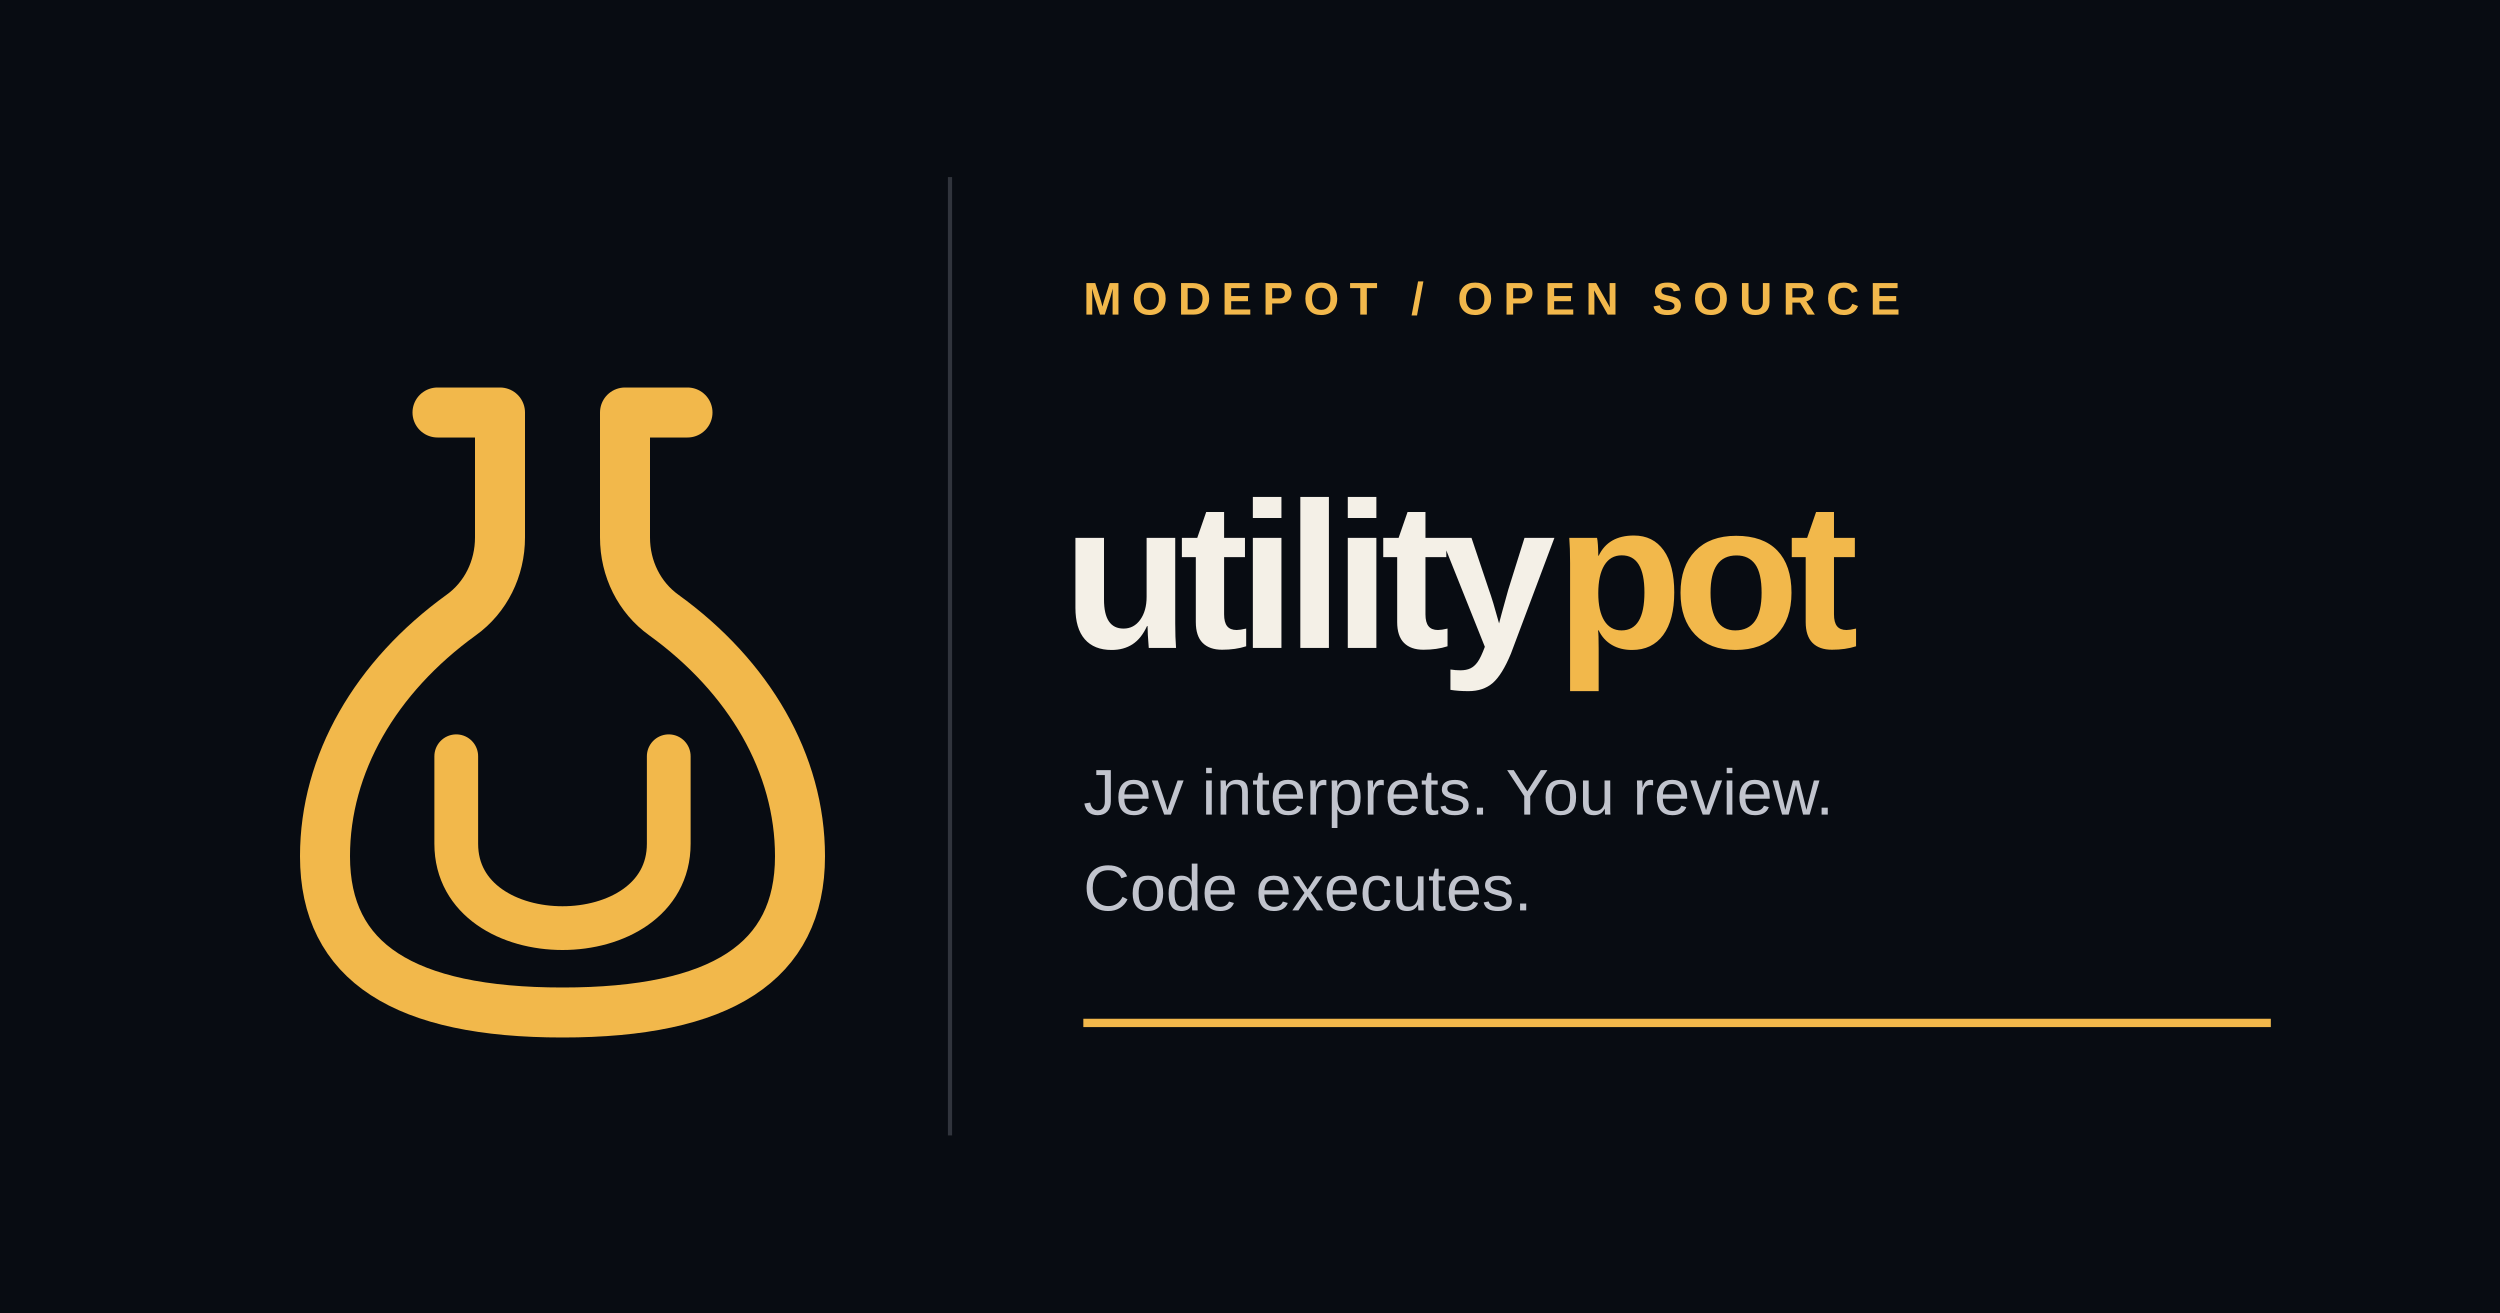
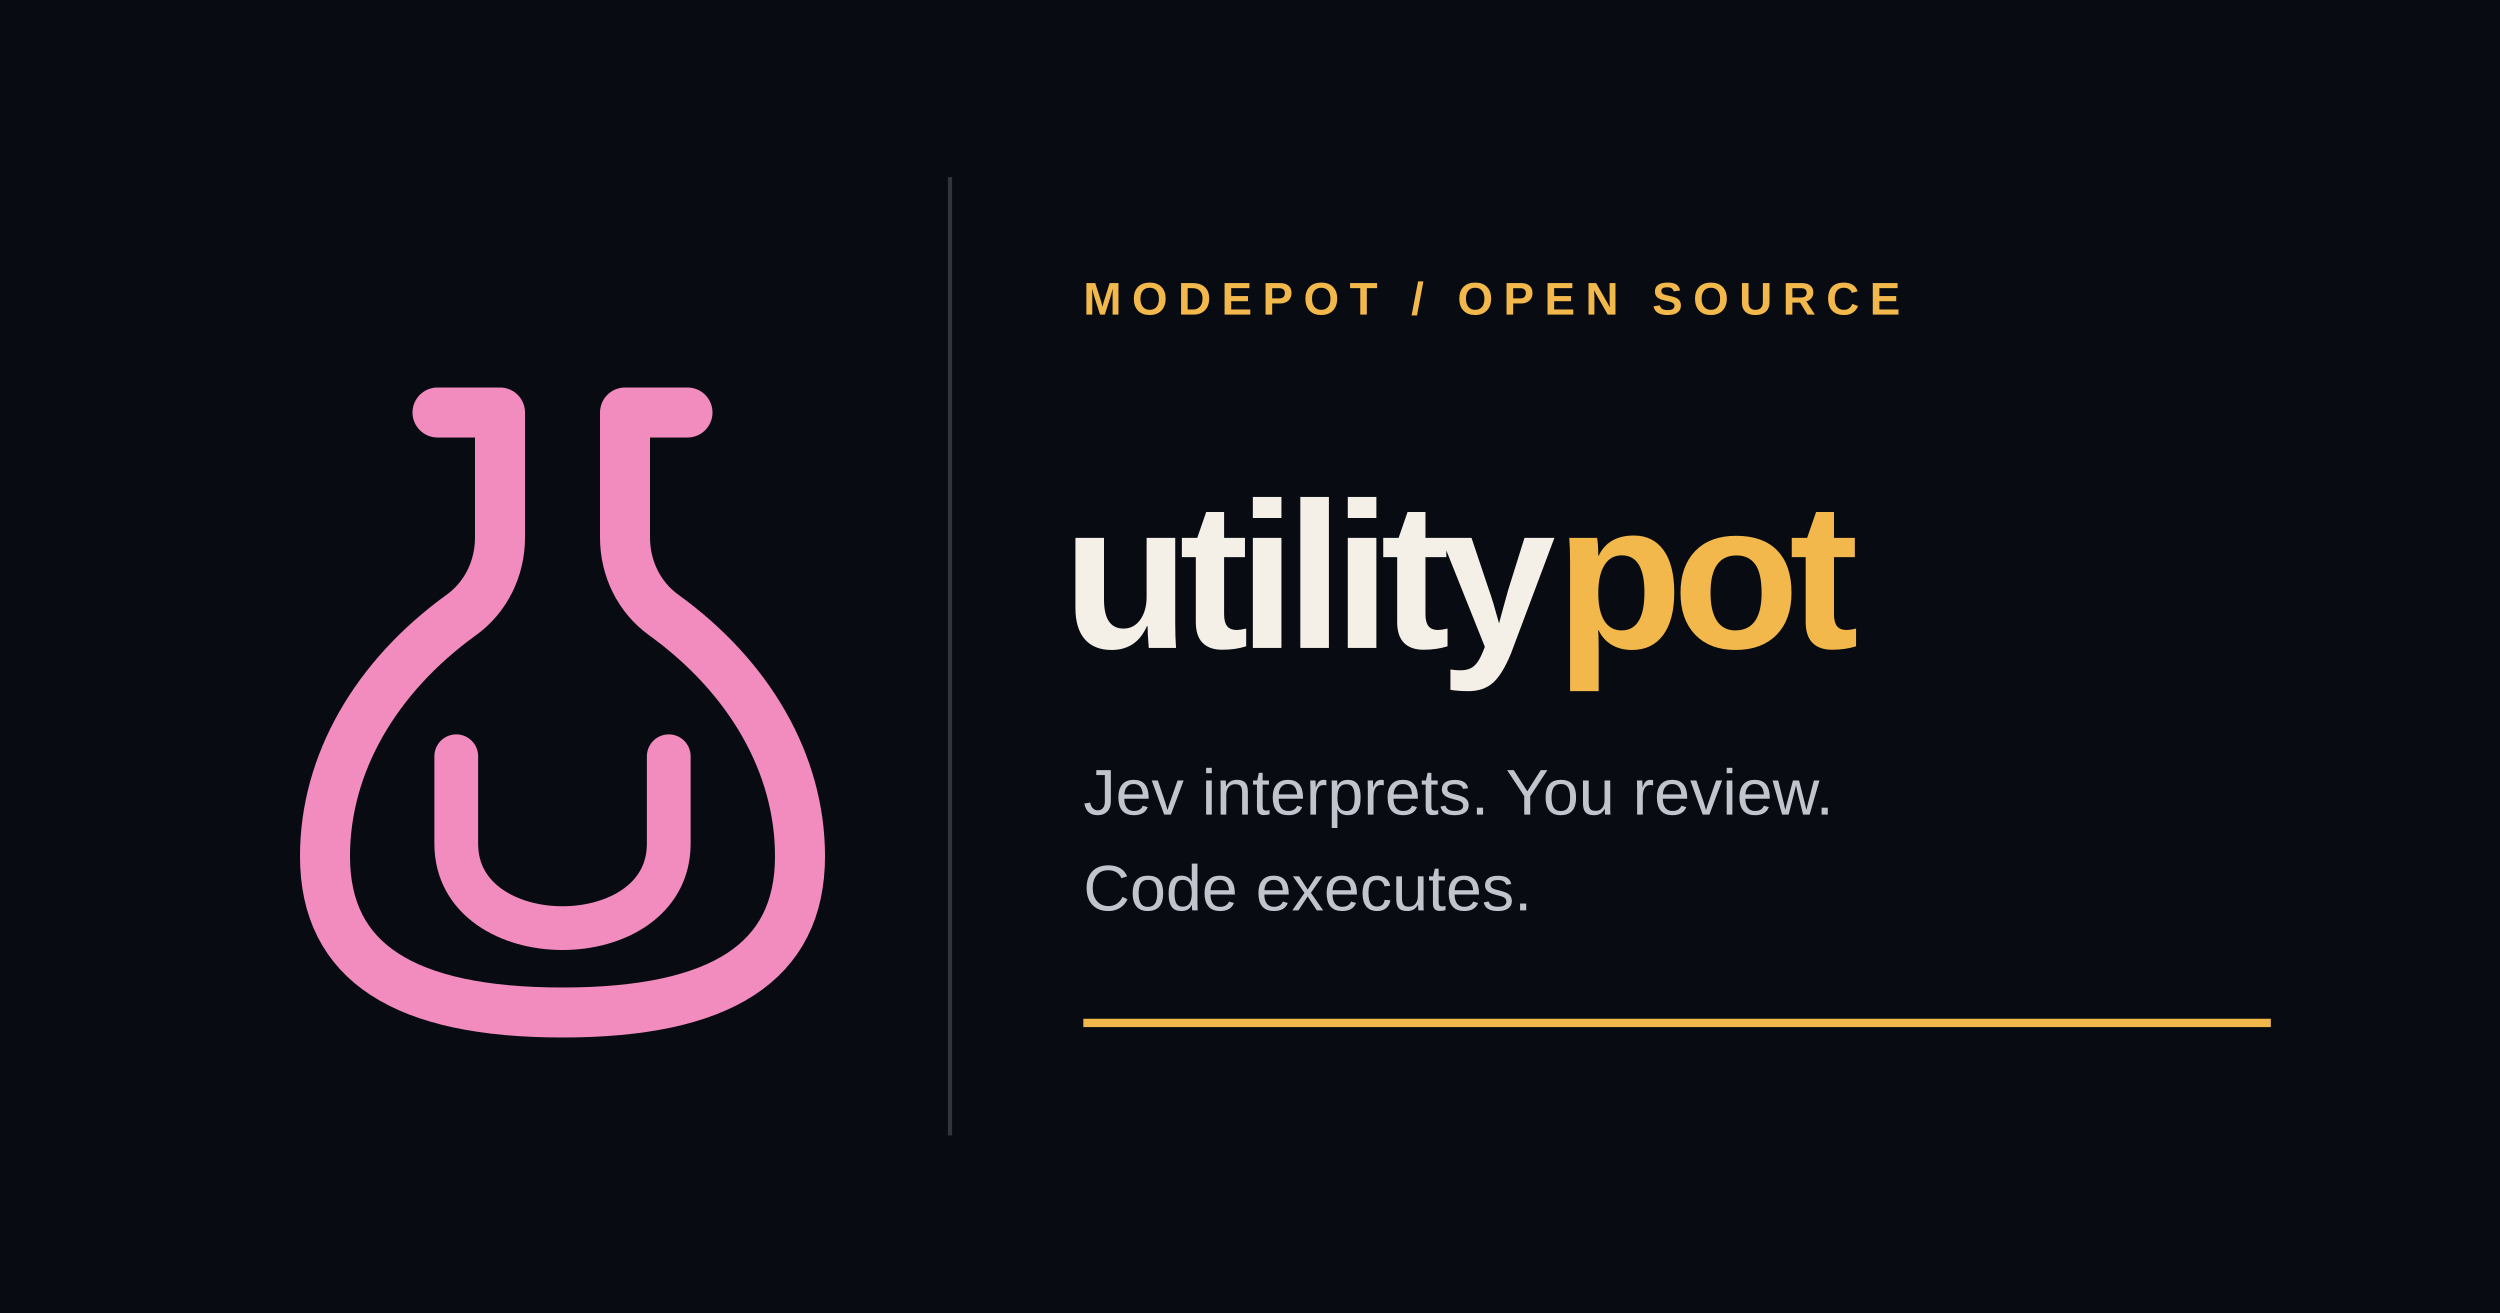
<svg xmlns="http://www.w3.org/2000/svg" width="1200" height="630" viewBox="0 135 1200 630" role="img" aria-labelledby="title desc">
  <rect width="1200" height="900" fill="#080C12" />
  <g transform="translate(78 267) scale(3)">
-     <path d="M44 22h10v20c0 5-2.3 9.6-6.2 12.4C34.1 64.3 26 78.2 26 93c0 17 12.7 25 38 25s38-8 38-25c0-14.8-8.1-28.7-21.8-38.6C76.3 51.6 74 47 74 42V22h10" fill="none" stroke="#F2B84B" stroke-width="8" stroke-linecap="round" stroke-linejoin="round" />
-     <path d="M47 77v14c0 18 34 18 34 0V77" fill="none" stroke="#F2B84B" stroke-width="7" stroke-linecap="round" stroke-linejoin="round" />
+     <path d="M44 22h10v20c0 5-2.3 9.6-6.2 12.4C34.1 64.3 26 78.2 26 93c0 17 12.7 25 38 25s38-8 38-25c0-14.8-8.1-28.7-21.8-38.6C76.3 51.6 74 47 74 42V22h10" fill="none" stroke="#F28CBE" stroke-width="8" stroke-linecap="round" stroke-linejoin="round" />
+     <path d="M47 77v14c0 18 34 18 34 0V77" fill="none" stroke="#F28CBE" stroke-width="7" stroke-linecap="round" stroke-linejoin="round" />
  </g>
  <path d="M456 220V680" stroke="#30343C" stroke-width="2" />
  <g font-family="Manrope, Arial, sans-serif">
    <text x="520" y="286" fill="#F2B84B" font-size="22" font-weight="700" letter-spacing="5">MODEPOT / OPEN SOURCE</text>
    <text x="510" y="446" fill="#F4F0E7" font-size="100" font-weight="700" letter-spacing="-5">utility<tspan fill="#F2B84B">pot</tspan>
    </text>
    <text x="520" y="526" fill="#C1C4CD" font-size="31">Jev interprets. You review.</text>
    <text x="520" y="572" fill="#C1C4CD" font-size="31">Code executes.</text>
  </g>
  <path d="M520 626H1090" stroke="#F2B84B" stroke-width="4" />
</svg>
